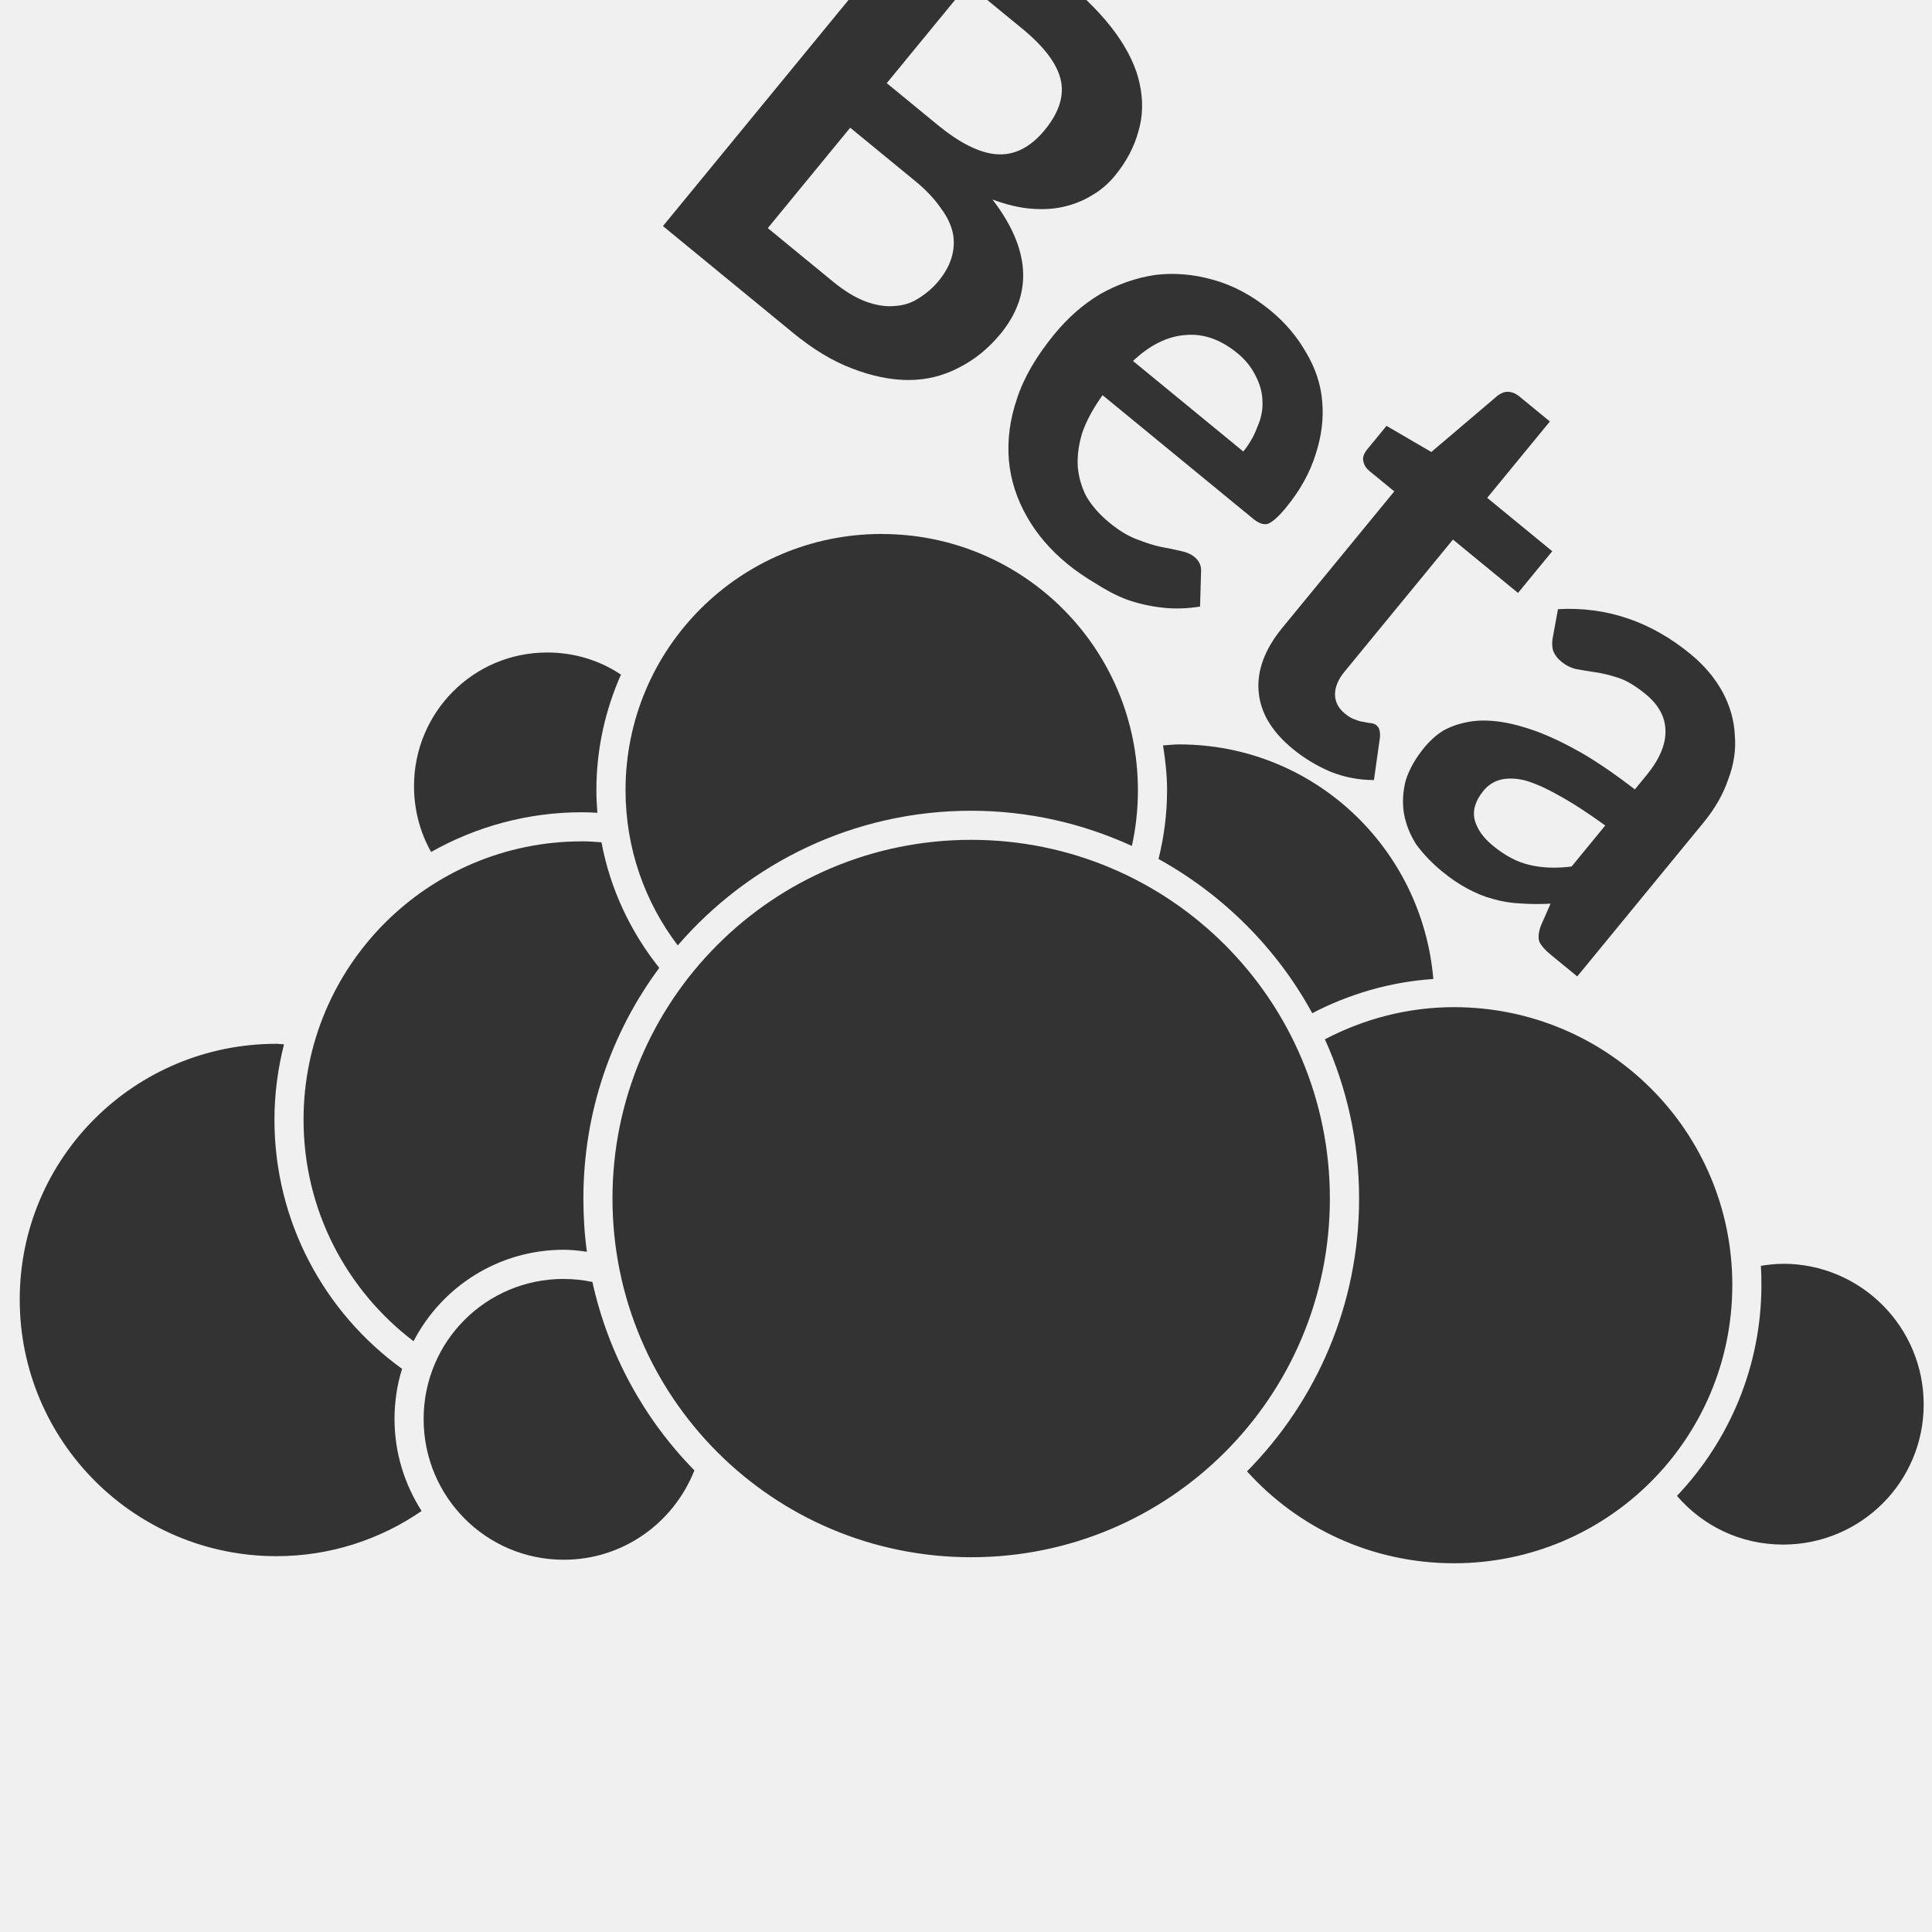
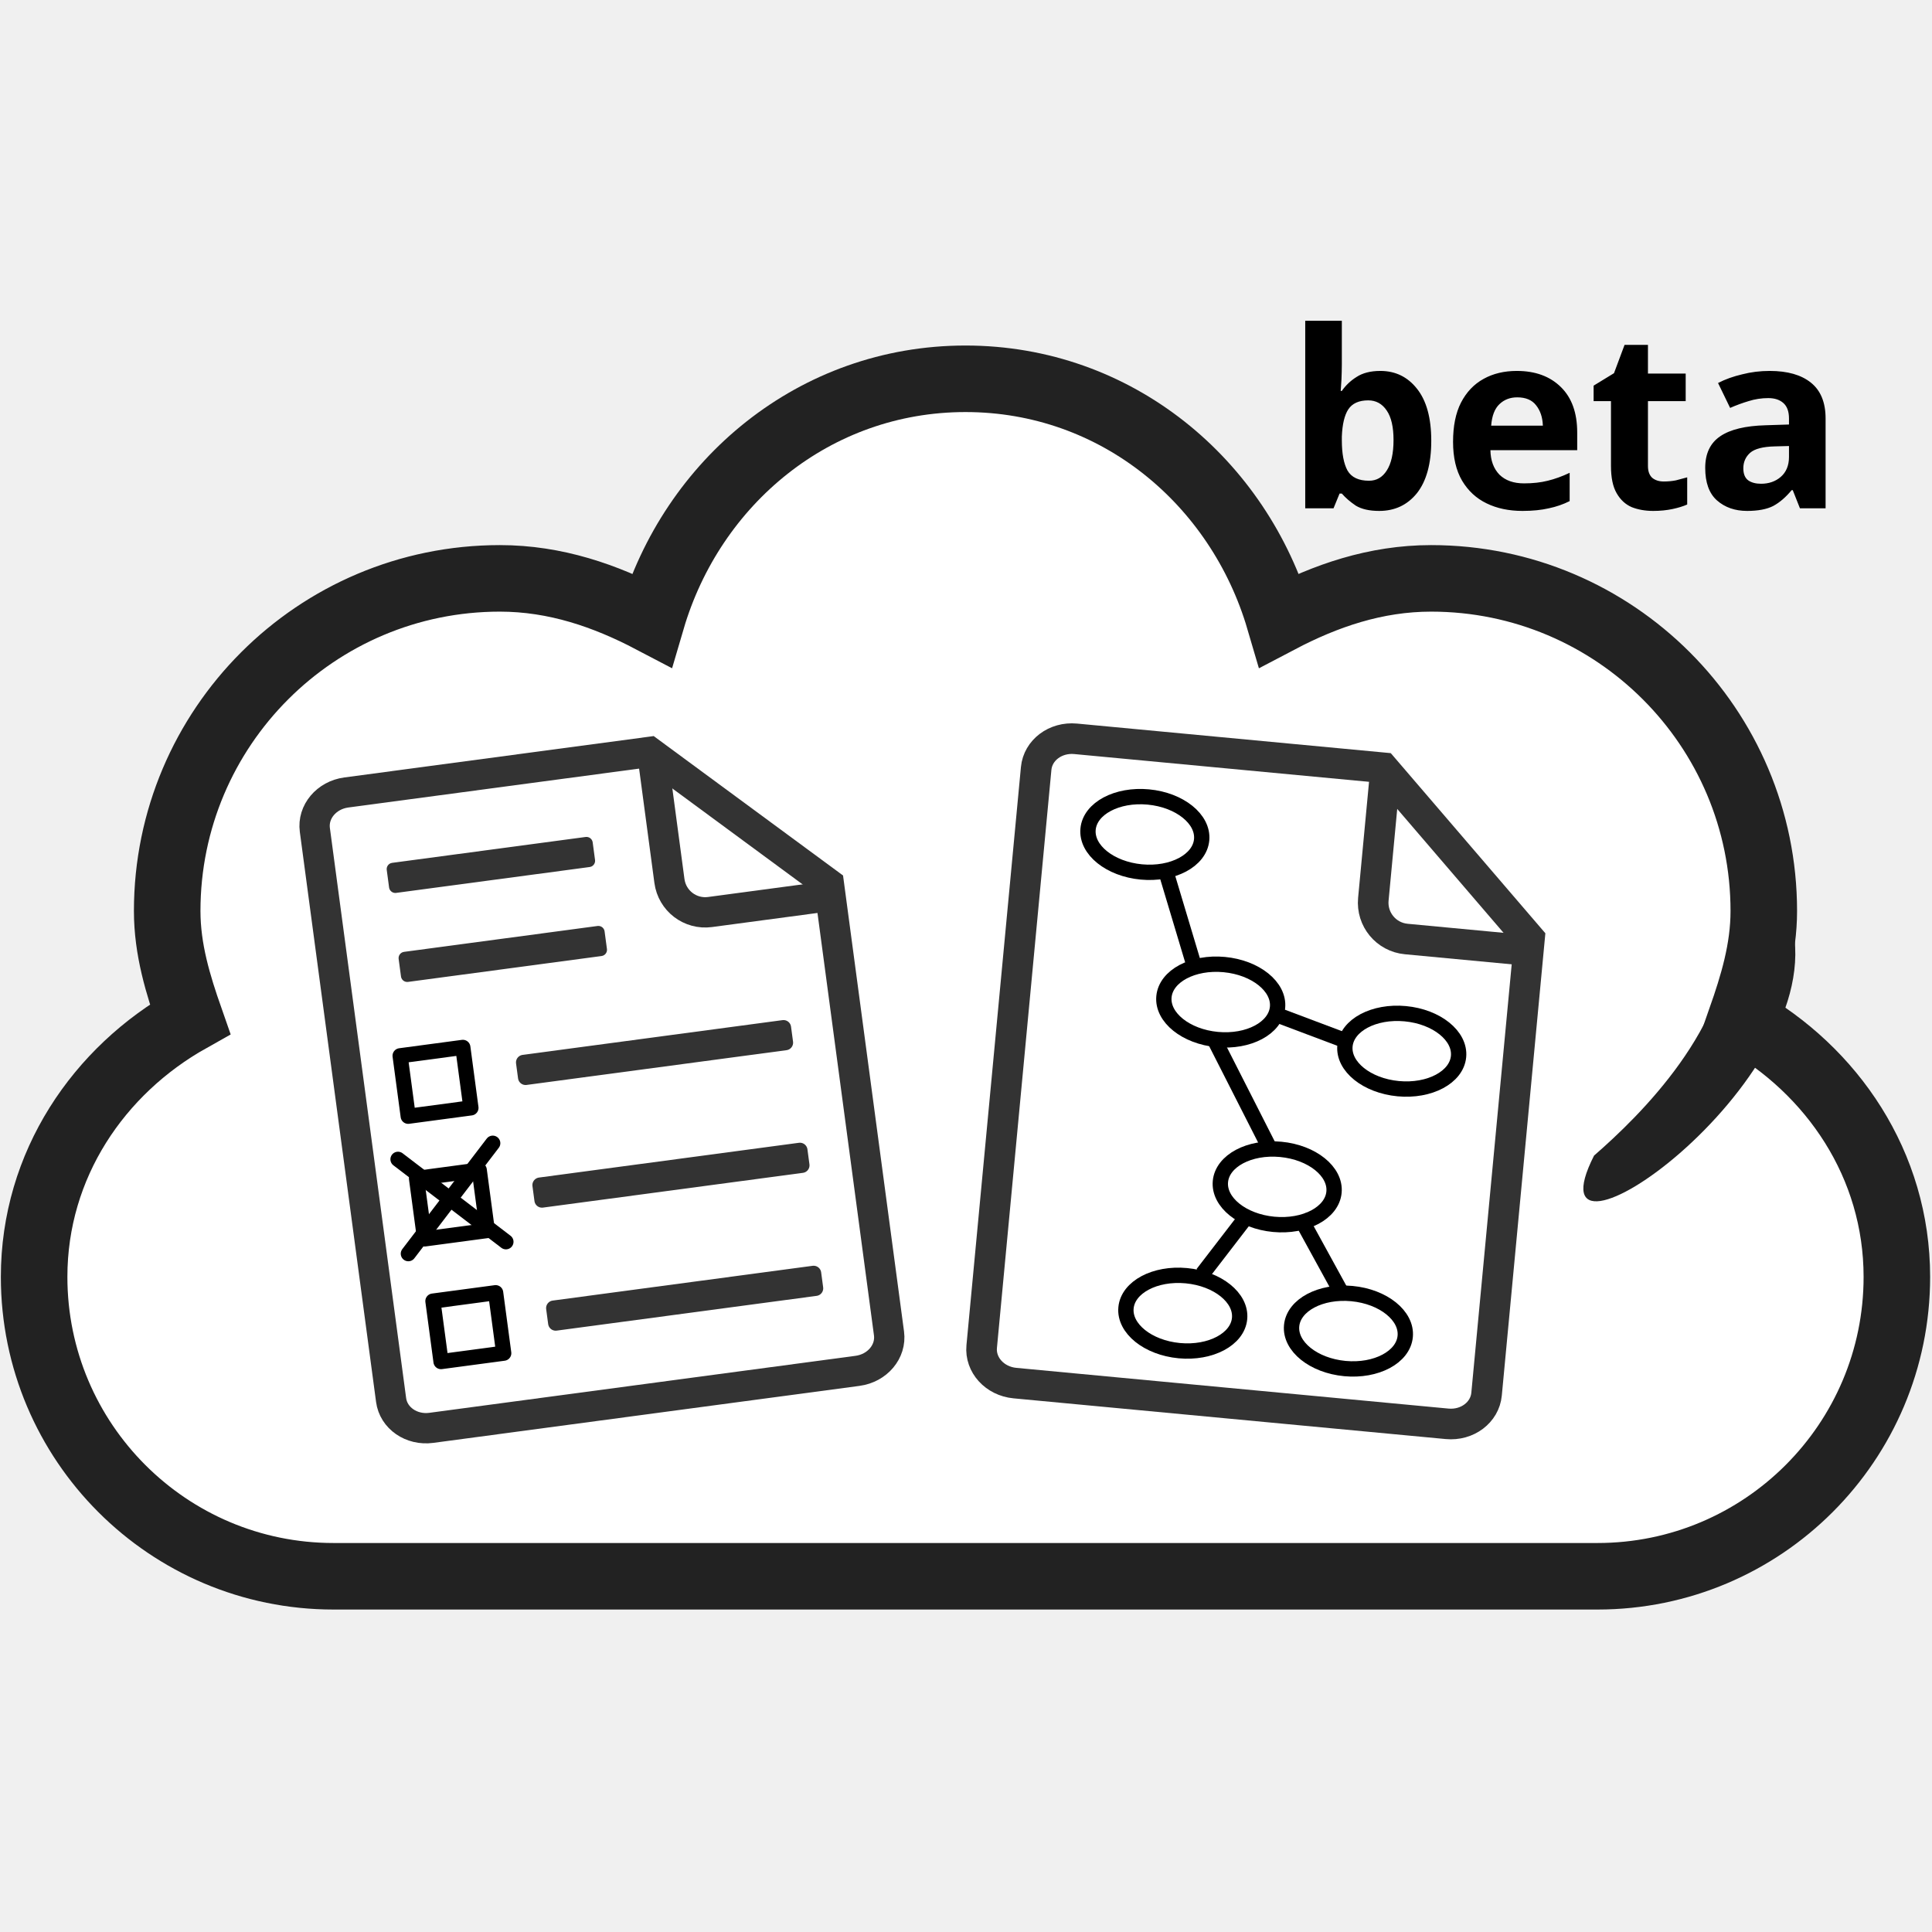
- <svg xmlns="http://www.w3.org/2000/svg" xml:space="preserve" height="33" viewBox="0 0 33.001 33" width="33" version="1.1" y="0px" x="0px" enable-background="new 0 0 595.275 311.111" id="svg2">
-   <defs id="defs8" />
-   <path style="text-indent:0;text-transform:none;block-progression:tb;color:#000000;fill:#333333;fill-opacity:1;enable-background:accumulate" d="m 15.061,9.12 c -2.421,0 -4.376,1.956 -4.376,4.376 0,0.998 0.332,1.916 0.892,2.652 1.215,-1.407 3.009,-2.3 5.011,-2.3 0.98,0 1.909,0.218 2.746,0.601 0.068,-0.307 0.103,-0.625 0.103,-0.952 0,-2.421 -1.956,-4.376 -4.376,-4.376 z M 9.346,11.145 c -1.261,0 -2.274,1.022 -2.274,2.283 0,0.408 0.105,0.794 0.292,1.124 0.761,-0.429 1.64,-0.678 2.574,-0.678 0.09,0 0.177,0.003 0.266,0.009 -0.01,-0.128 -0.017,-0.256 -0.017,-0.386 0,-0.702 0.152,-1.37 0.42,-1.974 -0.361,-0.242 -0.793,-0.378 -1.261,-0.378 z m 10.795,1.57 c -0.093,0 -0.183,0.011 -0.275,0.017 0.04,0.25 0.069,0.503 0.069,0.764 0,0.406 -0.052,0.799 -0.146,1.176 1.104,0.611 2.022,1.526 2.626,2.634 0.627,-0.326 1.326,-0.534 2.068,-0.584 -0.191,-2.243 -2.049,-4.007 -4.342,-4.007 z m -3.552,1.63 c -3.387,0 -6.127,2.739 -6.127,6.127 0,3.387 2.739,6.127 6.127,6.127 3.387,0 6.127,-2.74 6.127,-6.127 0,-3.387 -2.74,-6.127 -6.127,-6.127 z m -6.65,0.026 c -2.628,0 -4.754,2.126 -4.754,4.754 0,1.547 0.737,2.916 1.879,3.784 0.482,-0.929 1.449,-1.562 2.566,-1.562 0.135,0 0.265,0.016 0.395,0.034 -0.041,-0.297 -0.06,-0.601 -0.06,-0.91 0,-1.474 0.48,-2.838 1.296,-3.939 -0.488,-0.611 -0.838,-1.345 -0.987,-2.145 -0.11,-0.008 -0.222,-0.017 -0.335,-0.017 z m 14.897,2.832 c -0.798,0 -1.545,0.204 -2.205,0.549 0.375,0.83 0.584,1.751 0.584,2.72 0,1.815 -0.73,3.462 -1.914,4.66 0.87,0.966 2.132,1.57 3.535,1.57 2.628,0 4.754,-2.126 4.754,-4.754 0,-2.628 -2.126,-4.745 -4.754,-4.745 z M 4.722,17.829 c -2.421,-2.71e-4 -4.385,1.947 -4.385,4.367 0,2.421 1.964,4.385 4.385,4.385 0.921,0 1.775,-0.287 2.48,-0.772 -0.291,-0.453 -0.463,-0.994 -0.463,-1.57 0,-0.299 0.044,-0.587 0.129,-0.858 -1.32,-0.954 -2.18,-2.506 -2.18,-4.256 0,-0.445 0.059,-0.875 0.163,-1.287 -0.043,-0.001 -0.085,-0.009 -0.129,-0.009 z m 25.734,3.758 c -0.129,0 -0.254,0.015 -0.378,0.034 0.007,0.109 0.009,0.215 0.009,0.326 0,1.396 -0.551,2.663 -1.442,3.604 0.438,0.51 1.082,0.832 1.811,0.832 1.327,0 2.403,-1.067 2.403,-2.394 0,-1.327 -1.076,-2.403 -2.403,-2.403 z M 9.63,21.845 c -1.327,0 -2.394,1.067 -2.394,2.394 0,1.327 1.067,2.403 2.394,2.403 1.017,0 1.88,-0.635 2.231,-1.527 -0.856,-0.871 -1.47,-1.983 -1.742,-3.218 -0.159,-0.033 -0.32,-0.051 -0.489,-0.051 z" id="path4" />
-   <text xml:space="preserve" style="font-size:10.497px;font-style:normal;font-weight:normal;text-align:center;line-height:125%;letter-spacing:0px;word-spacing:0px;text-anchor:middle;fill:#333333;fill-opacity:1;stroke:none;stroke-width:0.4;stroke-miterlimit:4;stroke-opacity:1;stroke-dasharray:none;font-family:Sans" x="25.267" y="-4.199" id="text4138-1" transform="matrix(0.7730014,0.6344042,-0.6344043,0.7730015,0,0)">
-     <tspan id="tspan4140-7" x="25.267" y="-4.199" style="font-style:normal;font-variant:normal;font-weight:bold;font-stretch:normal;fill:#333333;stroke:none;stroke-width:0.4;stroke-miterlimit:4;stroke-opacity:1;stroke-dasharray:none;font-family:Lato;-inkscape-font-specification:Lato Bold;fill-opacity:1">Beta</tspan>
+ <svg xmlns="http://www.w3.org/2000/svg" xmlns:xlink="http://www.w3.org/1999/xlink" id="svg3148" viewBox="0 0 80 80" version="1.1" width="100%" height="100%">
+   <defs id="defs3150">
+     <linearGradient id="linearGradient6712" y2="-431.97" gradientUnits="userSpaceOnUse" x2="285.03" y1="-441.05" x1="271.02">
+       <stop id="stop6472" stop-color="#fff" offset="0" />
+       <stop id="stop6474" stop-color="#fff" stop-opacity="0" offset="1" />
+     </linearGradient>
+     <linearGradient id="linearGradient6714" y2="-436.32" gradientUnits="userSpaceOnUse" x2="289.68" y1="-439.75" x1="287.52">
+       <stop id="stop6499" stop-color="#fff" offset="0" />
+       <stop id="stop6501" stop-color="#fff" stop-opacity="0" offset="1" />
+     </linearGradient>
+     <linearGradient id="linearGradient6716" y2="-436.14" gradientUnits="userSpaceOnUse" x2="289.85" y1="-441.29" x1="286.51">
+       <stop id="stop6515" stop-color="#fff" offset="0" />
+       <stop id="stop6517" stop-color="#fff" stop-opacity="0" offset="1" />
+     </linearGradient>
+     <linearGradient id="linearGradient6718" y2="-436.44" xlink:href="#linearGradient6538" gradientUnits="userSpaceOnUse" x2="289.39" y1="-439.94" x1="285.94" />
+     <linearGradient id="linearGradient6538">
+       <stop id="stop6540" stop-color="#fff" offset="0" />
+       <stop id="stop6542" stop-color="#fff" stop-opacity="0" offset="1" />
+     </linearGradient>
+     <linearGradient id="linearGradient6720" y2="-431.92" gradientUnits="userSpaceOnUse" x2="279.98" y1="-437.11" x1="275.94">
+       <stop id="stop6530" stop-color="#fff" offset="0" />
+       <stop id="stop6532" stop-color="#fff" stop-opacity="0" offset="1" />
+     </linearGradient>
+     <linearGradient id="linearGradient6722" y2="-436.71" gradientUnits="userSpaceOnUse" x2="289.77" y1="-439.48" x1="286.67">
+       <stop id="stop6551" stop-color="#fff" offset="0" />
+       <stop id="stop6553" stop-color="#fff" stop-opacity="0" offset="1" />
+     </linearGradient>
+     <linearGradient id="linearGradient6724" y2="-436.83" xlink:href="#linearGradient6538" gradientUnits="userSpaceOnUse" x2="288.9" y1="-441.23" x1="284.8" />
+   </defs>
+   <path id="path6670" d="m 39.98,15.685 c -6.255,0 -11.322,4.271 -12.999,9.986 -1.91,-1.002 -3.979,-1.722 -6.284,-1.722 -7.603,0 -13.774,6.171 -13.774,13.774 0,1.595 0.448,3.051 0.947,4.476 -3.784,2.123 -6.457,6.03 -6.457,10.675 0,6.843 5.554,12.396 12.396,12.396 h 52.34 c 6.843,0 12.396,-5.554 12.396,-12.396 0,-4.644 -2.673,-8.551 -6.457,-10.675 0.499,-1.425 0.947,-2.882 0.947,-4.476 0,-7.603 -6.171,-13.774 -13.774,-13.774 -2.305,0 -4.375,0.719 -6.284,1.722 -1.677,-5.715 -6.743,-9.986 -12.999,-9.986 z" stroke-miterlimit="2" style="fill:#ffffff;fill-opacity:1;stroke:#222222;stroke-width:2.755;stroke-miterlimit:2;stroke-opacity:1" />
+   <path id="path6704" d="m 74.199,38.282 c 1.611,6.581 -11.137,15.373 -8.193,9.569 1.908,-1.662 5.675,-5.337 5.651,-9.544 l 2.542,-0.025 z" style="fill:#222222;fill-opacity:1;fill-rule:evenodd" />
+   <g id="g4134" transform="matrix(0.4898275,0.04615512,-0.04615512,0.4898275,-68.39155,-146.8702)">
+     <path id="path2601-0-2" d="m 301.969,350.152 0,39.091 c 0,1.549 -1.37,2.797 -3.072,2.797 l -36.536,0 c -1.702,0 -3.072,-1.247 -3.072,-2.797 l 0,-48.871 c 0,-1.549 1.37,-2.797 3.072,-2.797 l 0,0 26.536,0" style="color:#000000;fill:#ffffff;fill-opacity:1;fill-rule:nonzero;stroke:#333333;stroke-width:2.576;stroke-linecap:butt;stroke-linejoin:miter;stroke-miterlimit:4;stroke-opacity:1;stroke-dasharray:none;stroke-dashoffset:0;marker:none;visibility:visible;display:inline;overflow:visible;enable-background:accumulate" />
+     <path id="rect2583-7-6" d="m 301.646,351.74 -10,0 c -1.702,0 -3.072,-1.37 -3.072,-3.072 l 0,-10.74" style="color:#000000;fill:none;stroke:#333333;stroke-width:2.576;stroke-linecap:butt;stroke-linejoin:miter;stroke-miterlimit:4;stroke-opacity:1;stroke-dasharray:none;stroke-dashoffset:0;marker:none;visibility:visible;display:inline;overflow:visible;enable-background:accumulate" />
+     <path id="path2603-1-2" d="m 287.983,337.259 14.341,13.84" style="color:#000000;fill:none;stroke:#333333;stroke-width:2.646;stroke-linecap:butt;stroke-linejoin:miter;stroke-miterlimit:4;stroke-opacity:1;stroke-dasharray:none;stroke-dashoffset:0;marker:none;visibility:visible;display:inline;overflow:visible;enable-background:accumulate" />
+     <g transform="translate(-0.09319662,1.584342)" id="g4081">
+       <path transform="matrix(0.5151519,0,0,0.5151519,169.1945,380.1306)" style="fill:none;stroke:#000000;stroke-width:2.504;stroke-linecap:round;stroke-linejoin:round;stroke-miterlimit:4;stroke-opacity:1;stroke-dasharray:none;stroke-dashoffset:0" id="path3919-9" d="m 230.009,-15.898 c 0,3.397 -4.173,6.151 -9.32,6.151 -5.147,0 -9.32,-2.754 -9.32,-6.151 0,-3.397 4.173,-6.151 9.32,-6.151 5.147,0 9.32,2.754 9.32,6.151 z" />
+       <path transform="matrix(0.5151519,0,0,0.5151519,163.004,365.092)" style="fill:none;stroke:#000000;stroke-width:2.504;stroke-linecap:round;stroke-linejoin:round;stroke-miterlimit:4;stroke-opacity:1;stroke-dasharray:none;stroke-dashoffset:0" id="path3919-2" d="m 230.009,-15.898 c 0,3.397 -4.173,6.151 -9.32,6.151 -5.147,0 -9.32,-2.754 -9.32,-6.151 0,-3.397 4.173,-6.151 9.32,-6.151 5.147,0 9.32,2.754 9.32,6.151 z" />
+       <path transform="matrix(0.5151519,0,0,0.5151519,162.281,391.4611)" style="fill:none;stroke:#000000;stroke-width:2.504;stroke-linecap:round;stroke-linejoin:round;stroke-miterlimit:4;stroke-opacity:1;stroke-dasharray:none;stroke-dashoffset:0" id="path3919-8" d="m 230.009,-15.898 c 0,3.397 -4.173,6.151 -9.32,6.151 -5.147,0 -9.32,-2.754 -9.32,-6.151 0,-3.397 4.173,-6.151 9.32,-6.151 5.147,0 9.32,2.754 9.32,6.151 z" />
+       <path transform="matrix(0.5151519,0,0,0.5151519,176.3001,391.6531)" style="fill:none;stroke:#000000;stroke-width:2.504;stroke-linecap:round;stroke-linejoin:round;stroke-miterlimit:4;stroke-opacity:1;stroke-dasharray:none;stroke-dashoffset:0" id="path3919-22" d="m 230.009,-15.898 c 0,3.397 -4.173,6.151 -9.32,6.151 -5.147,0 -9.32,-2.754 -9.32,-6.151 0,-3.397 4.173,-6.151 9.32,-6.151 5.147,0 9.32,2.754 9.32,6.151 z" />
+       <path transform="matrix(0.5151519,0,0,0.5151519,178.5594,367.7806)" style="fill:none;stroke:#000000;stroke-width:2.504;stroke-linecap:round;stroke-linejoin:round;stroke-miterlimit:4;stroke-opacity:1;stroke-dasharray:none;stroke-dashoffset:0" id="path3919-0" d="m 230.009,-15.898 c 0,3.397 -4.173,6.151 -9.32,6.151 -5.147,0 -9.32,-2.754 -9.32,-6.151 0,-3.397 4.173,-6.151 9.32,-6.151 5.147,0 9.32,2.754 9.32,6.151 z" />
+       <path transform="matrix(0.5151519,0,0,0.5151519,155.3224,351.6491)" style="fill:none;stroke:#000000;stroke-width:2.504;stroke-linecap:round;stroke-linejoin:round;stroke-miterlimit:4;stroke-opacity:1;stroke-dasharray:none;stroke-dashoffset:0" id="path3919-85" d="m 230.009,-15.898 c 0,3.397 -4.173,6.151 -9.32,6.151 -5.147,0 -9.32,-2.754 -9.32,-6.151 0,-3.397 4.173,-6.151 9.32,-6.151 5.147,0 9.32,2.754 9.32,6.151 z" />
+       <path style="fill:none;stroke:#000000;stroke-width:1.288;stroke-linecap:butt;stroke-linejoin:miter;stroke-miterlimit:4;stroke-opacity:1;stroke-dasharray:none" d="m 271.123,346.532 2.881,7.106" id="path3981" />
+       <path style="fill:none;stroke:#000000;stroke-width:1.288;stroke-linecap:butt;stroke-linejoin:miter;stroke-miterlimit:4;stroke-opacity:1;stroke-dasharray:none" d="m 281.302,357.478 6.337,1.728" id="path3983" />
+       <path style="fill:none;stroke:#000000;stroke-width:1.288;stroke-linecap:butt;stroke-linejoin:miter;stroke-miterlimit:4;stroke-opacity:1;stroke-dasharray:none" d="m 276.501,360.167 5.62,8.882" id="path3985" />
+       <path style="fill:none;stroke:#000000;stroke-width:1.288;stroke-linecap:butt;stroke-linejoin:miter;stroke-miterlimit:4;stroke-opacity:1;stroke-dasharray:none" d="m 280.579,374.629 -3.265,5.185" id="path3987" />
+       <path style="fill:none;stroke:#000000;stroke-width:1.288;stroke-linecap:butt;stroke-linejoin:miter;stroke-miterlimit:4;stroke-opacity:1;stroke-dasharray:none" d="m 284.996,374.245 4.033,5.953" id="path3989" />
+     </g>
+   </g>
+   <g id="g4017" transform="matrix(0.248849,-0.03328021,0.03328021,0.248849,-93.41068,-32.30431)">
+     <g id="g3894">
+       <path style="color:#000000;fill:#ffffff;fill-opacity:1;fill-rule:nonzero;stroke:#333333;stroke-width:5;stroke-linecap:butt;stroke-linejoin:miter;stroke-miterlimit:4;stroke-opacity:1;stroke-dasharray:none;stroke-dashoffset:0;marker:none;visibility:visible;display:inline;overflow:visible;enable-background:accumulate" d="m 467.895,338.386 0,75.883 c 0,3.008 -2.659,5.429 -5.963,5.429 l -70.923,-10e-6 c -3.303,10e-6 -5.963,-2.421 -5.963,-5.429 l 0,-94.867 c 0,-3.008 2.659,-5.429 5.963,-5.429 l 0,0 51.51,0" id="path2601-0-6" />
+       <path style="color:#000000;fill:none;stroke:#333333;stroke-width:5;stroke-linecap:butt;stroke-linejoin:miter;stroke-miterlimit:4;stroke-opacity:1;stroke-dasharray:none;stroke-dashoffset:0;marker:none;visibility:visible;display:inline;overflow:visible;enable-background:accumulate" d="m 467.268,341.468 -19.412,0 c -3.303,0 -5.963,-2.659 -5.963,-5.963 l 0,-20.848" id="rect2583-7-1" />
+       <path style="color:#000000;fill:none;stroke:#333333;stroke-width:5.136;stroke-linecap:butt;stroke-linejoin:miter;stroke-miterlimit:4;stroke-opacity:1;stroke-dasharray:none;stroke-dashoffset:0;marker:none;visibility:visible;display:inline;overflow:visible;enable-background:accumulate" d="m 440.746,313.358 27.838,26.866" id="path2603-1-4" />
+       <rect y="342.329" x="396.962" height="2.921" width="32.19" id="rect2593-4" style="color:#000000;fill:#333333;fill-opacity:1;fill-rule:nonzero;stroke:#333333;stroke-width:2.079;stroke-linecap:butt;stroke-linejoin:round;stroke-miterlimit:4;stroke-opacity:1;stroke-dasharray:none;marker:none;visibility:visible;display:inline;overflow:visible;enable-background:accumulate" />
+       <g id="g3857" transform="translate(0,4)">
+         <rect y="357.977" x="414.083" height="2.496" width="43.252" id="rect2587-1" style="color:#000000;fill:#333333;fill-opacity:1;fill-rule:nonzero;stroke:#333333;stroke-width:2.504;stroke-linecap:butt;stroke-linejoin:round;stroke-miterlimit:4;stroke-opacity:1;stroke-dasharray:none;marker:none;visibility:visible;display:inline;overflow:visible;enable-background:accumulate" />
+         <rect y="354.192" x="394.045" height="10.065" width="10.438" id="rect3830" style="fill:none;stroke:#000000;stroke-width:2.504;stroke-linecap:round;stroke-linejoin:round;stroke-miterlimit:4;stroke-opacity:1;stroke-dasharray:none;stroke-dashoffset:0" />
+       </g>
+       <g id="g3861" transform="translate(0,2.974823)">
+         <rect style="color:#000000;fill:#333333;fill-opacity:1;fill-rule:nonzero;stroke:#333333;stroke-width:2.504;stroke-linejoin:round;stroke-miterlimit:4;stroke-opacity:1;stroke-dasharray:none;marker:none;visibility:visible;display:inline;overflow:visible;enable-background:accumulate" id="rect2589-8" width="43.252" height="2.496" x="414.083" y="379.412" />
+         <rect y="375.627" x="394.045" height="10.065" width="10.438" id="rect3830-1" style="fill:none;stroke:#000000;stroke-width:2.504;stroke-linecap:round;stroke-linejoin:round;stroke-miterlimit:4;stroke-opacity:1;stroke-dasharray:none;stroke-dashoffset:0" />
+       </g>
+       <g id="g3865" transform="translate(0,4)">
+         <rect y="398.797" x="413.635" height="2.496" width="43.252" id="rect2591-7" style="color:#000000;fill:#333333;fill-opacity:1;fill-rule:nonzero;stroke:#333333;stroke-width:2.504;stroke-linejoin:round;stroke-miterlimit:4;stroke-opacity:1;stroke-dasharray:none;marker:none;visibility:visible;display:inline;overflow:visible;enable-background:accumulate" />
+         <rect y="395.012" x="394.045" height="10.065" width="10.438" id="rect3830-3" style="fill:none;stroke:#000000;stroke-width:2.504;stroke-linecap:round;stroke-linejoin:round;stroke-miterlimit:4;stroke-opacity:1;stroke-dasharray:none;stroke-dashoffset:0" />
+       </g>
+       <rect y="327.518" x="396.962" height="2.921" width="32.19" id="rect2593-4-4" style="color:#000000;fill:#333333;fill-opacity:1;fill-rule:nonzero;stroke:#333333;stroke-width:2.079;stroke-linecap:butt;stroke-linejoin:round;stroke-miterlimit:4;stroke-opacity:1;stroke-dasharray:none;marker:none;visibility:visible;display:inline;overflow:visible;enable-background:accumulate" />
+     </g>
+     <path transform="translate(223.3087,281.9258)" id="path4009" d="m 168.127,93.142 15.843,15.843" style="fill:none;stroke:#000000;stroke-width:2.5;stroke-linecap:round;stroke-linejoin:miter;stroke-miterlimit:4;stroke-opacity:1;stroke-dasharray:none" />
+     <path transform="translate(223.3087,281.9258)" id="path4013" d="M 167.754,108.799 183.97,92.583" style="fill:none;stroke:#000000;stroke-width:2.5;stroke-linecap:round;stroke-linejoin:miter;stroke-miterlimit:4;stroke-opacity:1;stroke-dasharray:none" />
+   </g>
+   <text xml:space="preserve" style="font-size:10.215px;font-style:normal;font-weight:normal;line-height:125%;letter-spacing:0px;word-spacing:0px;fill:#000000;fill-opacity:1;stroke:none;font-family:Sans" x="53.25" y="21.048" id="text4030">
+     <tspan id="tspan4032" x="53.25" y="21.048" style="font-weight:bold;-inkscape-font-specification:Sans Bold">beta</tspan>
  </text>
</svg>
